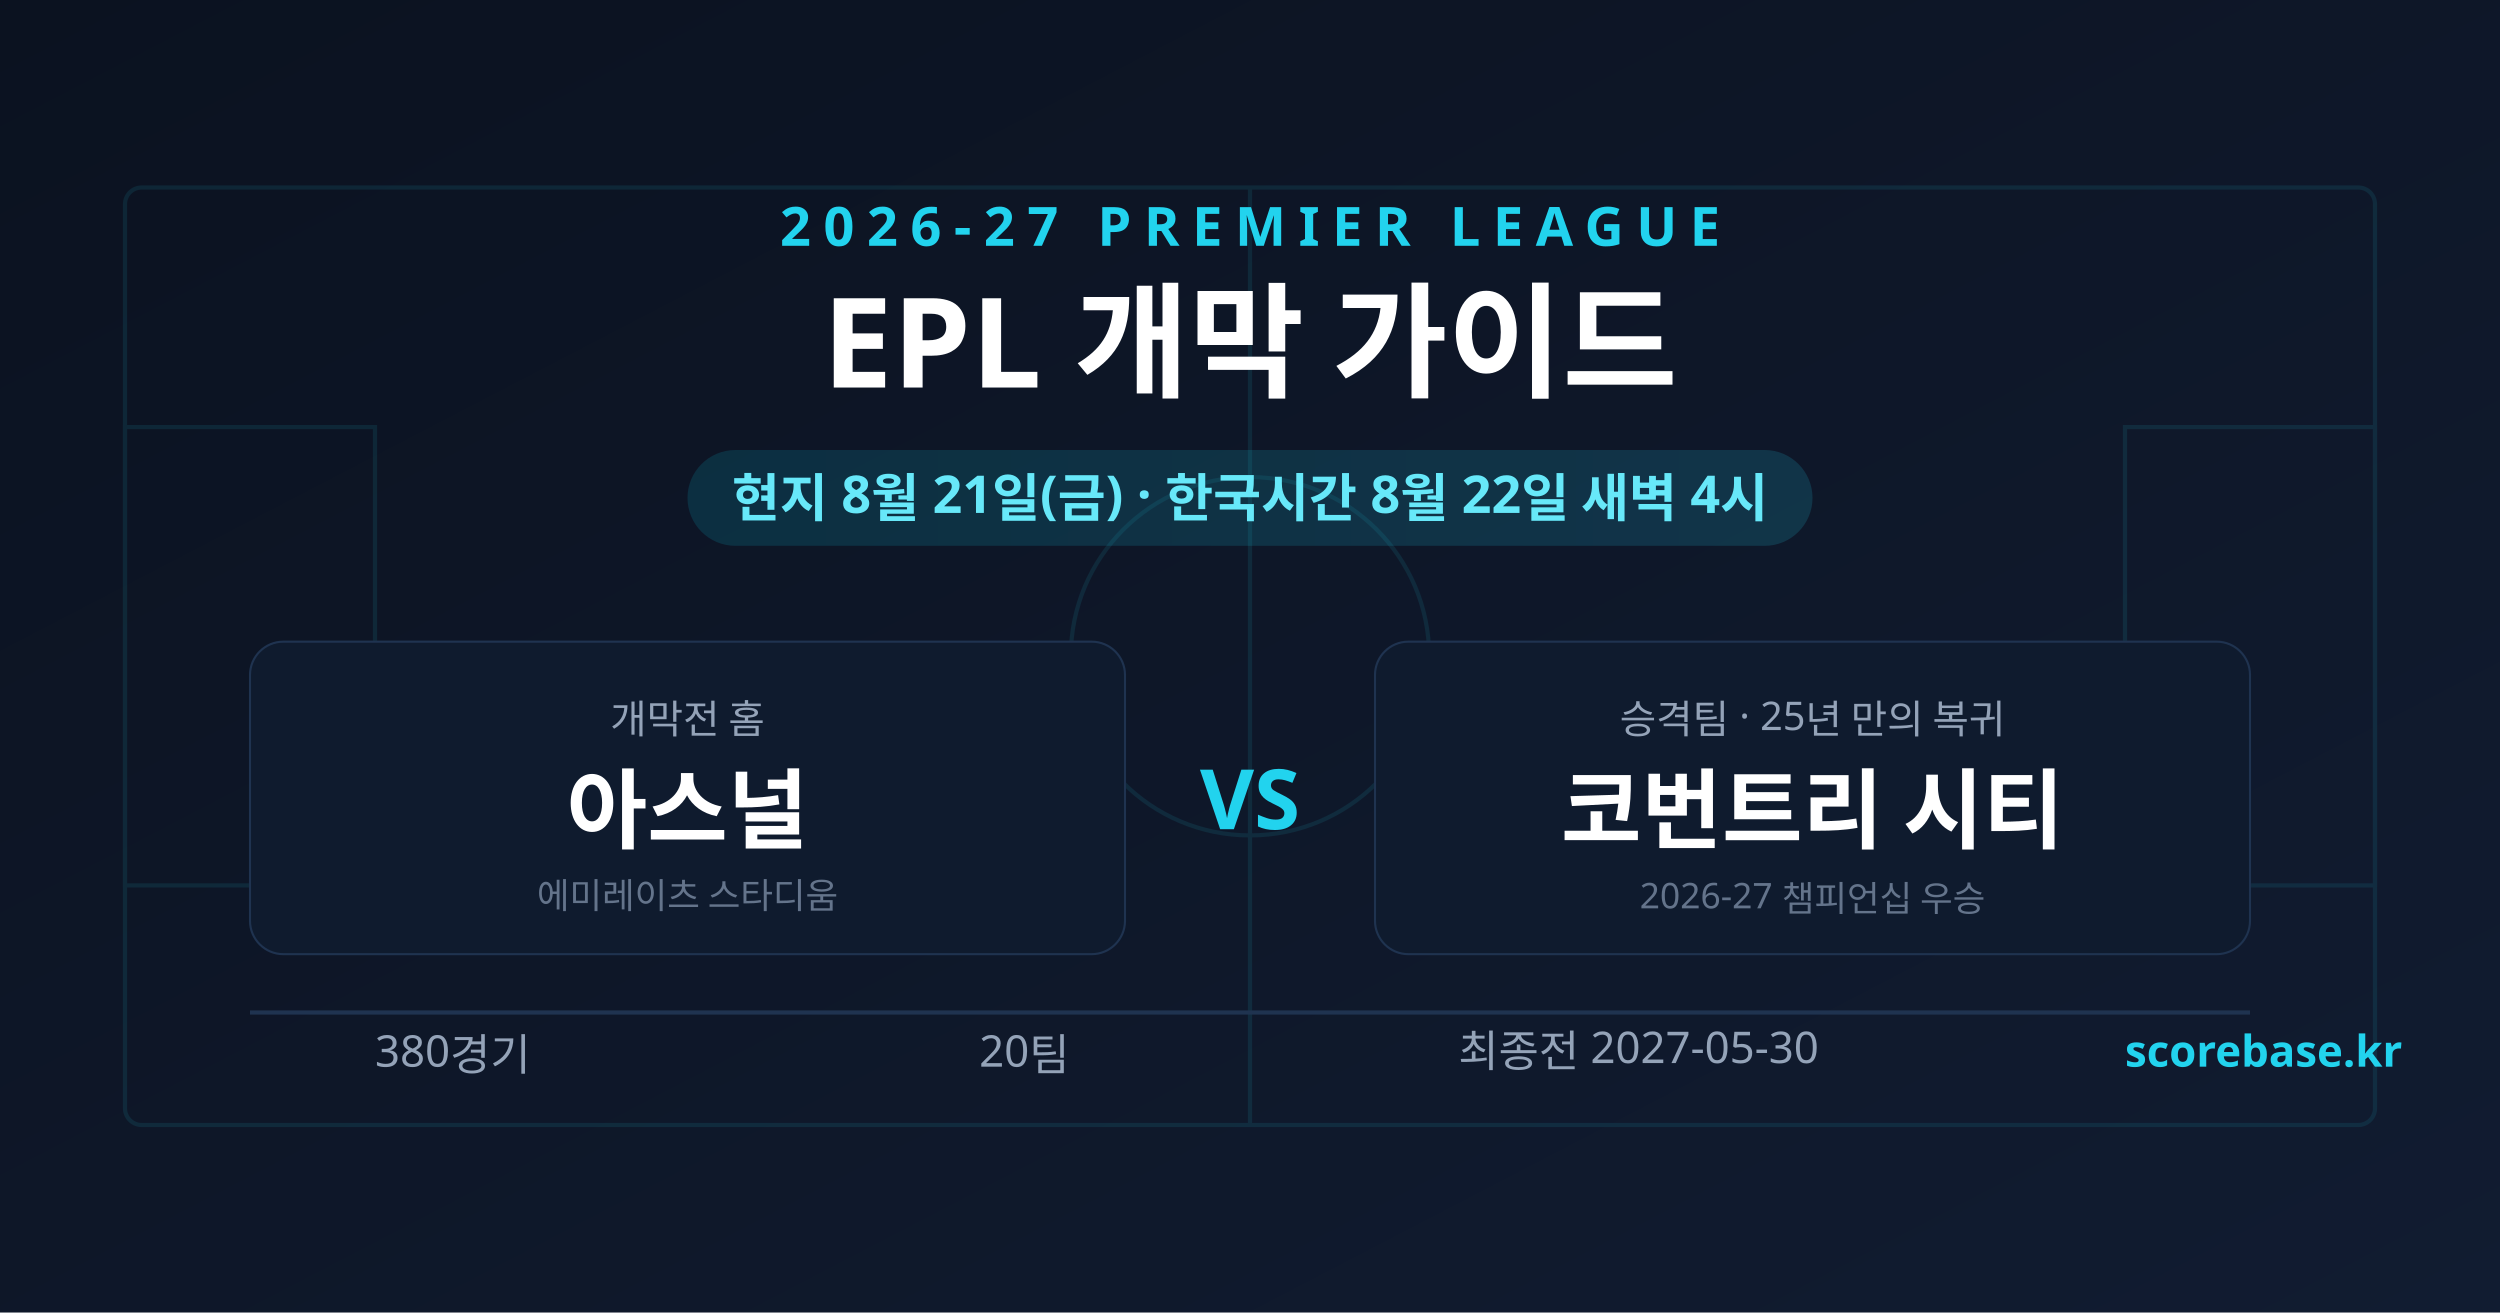
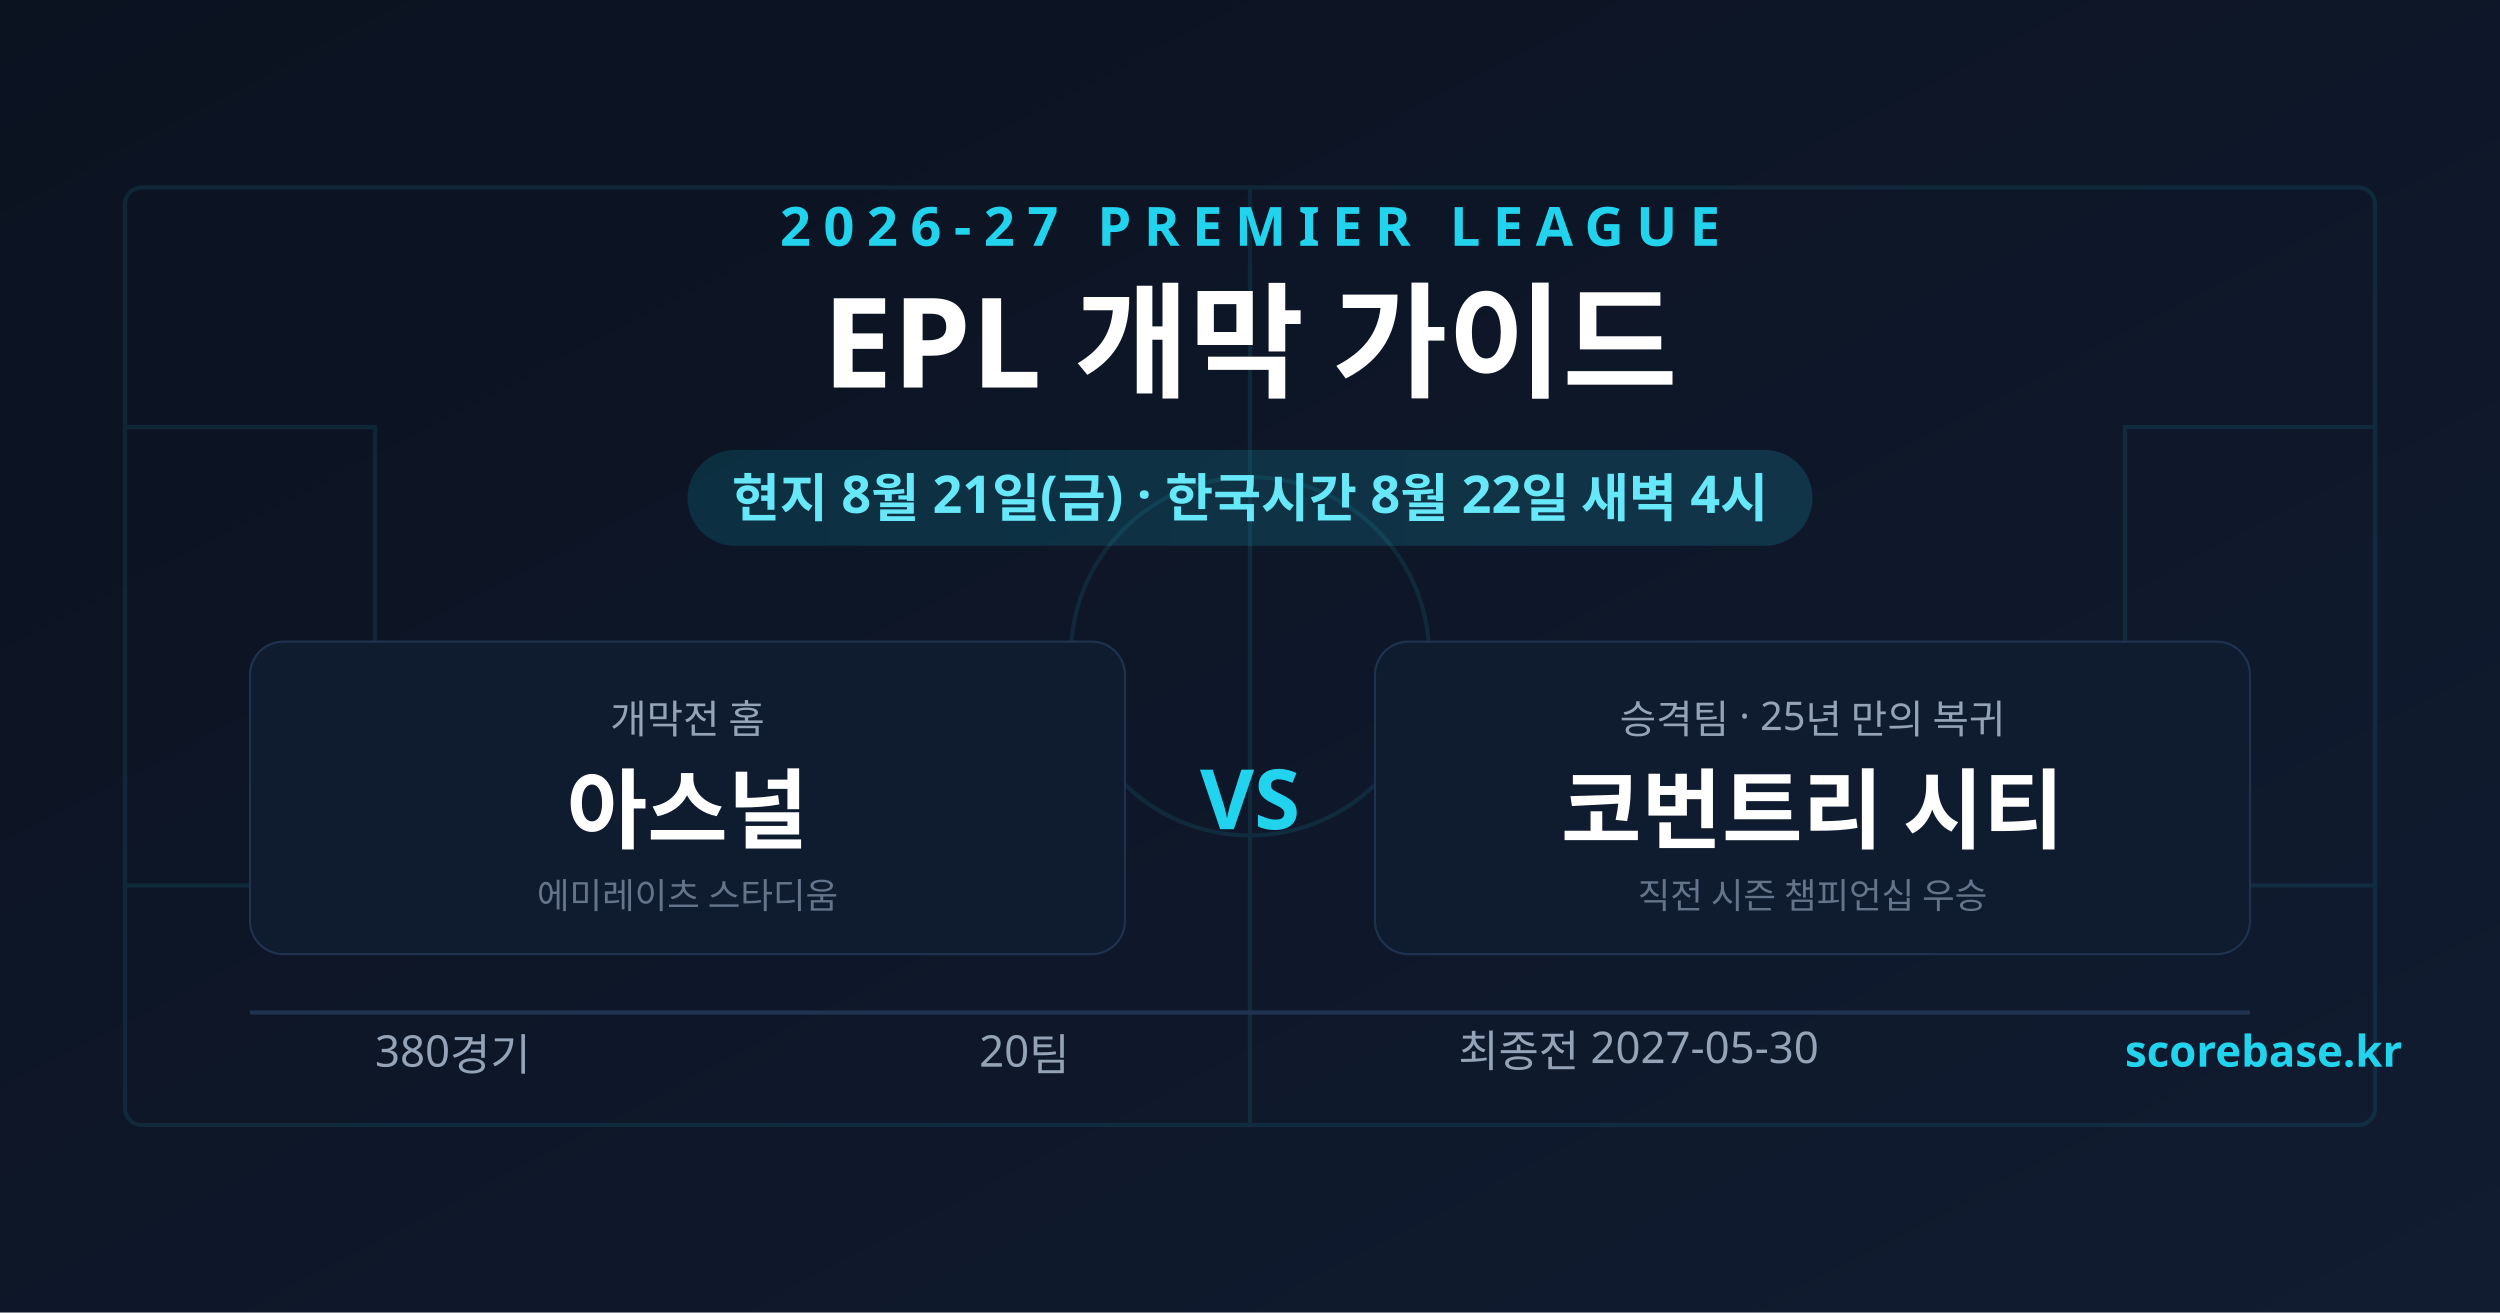
<svg xmlns="http://www.w3.org/2000/svg" viewBox="0 0 1200 630" width="1200" height="630" font-family="Apple SD Gothic Neo, Noto Sans KR, sans-serif">
  <defs>
    <linearGradient id="bg" x1="0" y1="0" x2="1" y2="1">
      <stop offset="0" stop-color="#0b1220" />
      <stop offset="1" stop-color="#111c31" />
    </linearGradient>
    <linearGradient id="cy" x1="0" y1="0" x2="1" y2="0">
      <stop offset="0" stop-color="#06b6d4" />
      <stop offset="1" stop-color="#22d3ee" />
    </linearGradient>
  </defs>
  <rect width="1200" height="630" fill="url(#bg)" />
  <g opacity="0.10" stroke="#22d3ee" stroke-width="2" fill="none">
    <rect x="60" y="90" width="1080" height="450" rx="8" />
    <line x1="600" y1="90" x2="600" y2="540" />
    <circle cx="600" cy="315" r="86" />
    <rect x="60" y="205" width="120" height="220" />
    <rect x="1020" y="205" width="120" height="220" />
  </g>
  <text x="600" y="118" text-anchor="middle" fill="#22d3ee" font-size="26" font-weight="700" letter-spacing="6">2026-27 PREMIER LEAGUE</text>
  <text x="600" y="186" text-anchor="middle" fill="#ffffff" font-size="60" font-weight="800">EPL 개막 가이드</text>
  <rect x="330" y="216" width="540" height="46" rx="23" fill="url(#cy)" opacity="0.16" />
  <text x="600" y="248" text-anchor="middle" fill="#67e8f9" font-size="25" font-weight="700">현지 8월 21일(금) · 한국시간 8월 22일 새벽 4시</text>
  <g>
    <rect x="120" y="308" width="420" height="150" rx="16" fill="#0f1b2e" stroke="#1f3350" />
    <text x="330" y="352" text-anchor="middle" fill="#94a3b8" font-size="19">개막전 홈</text>
    <text x="330" y="404" text-anchor="middle" fill="#ffffff" font-size="42" font-weight="800">아스널</text>
    <text x="330" y="436" text-anchor="middle" fill="#64748b" font-size="17">에미레이츠 스타디움</text>
  </g>
  <text x="600" y="398" text-anchor="middle" fill="#22d3ee" font-size="40" font-weight="800">VS</text>
  <g>
    <rect x="660" y="308" width="420" height="150" rx="16" fill="#0f1b2e" stroke="#1f3350" />
    <text x="870" y="352" text-anchor="middle" fill="#94a3b8" font-size="19">승격팀 · 25년 만의 복귀</text>
    <text x="870" y="404" text-anchor="middle" fill="#ffffff" font-size="42" font-weight="800">코번트리 시티</text>
-     <text x="870" y="436" text-anchor="middle" fill="#64748b" font-size="17">2026-27 챔피언십 우승</text>
+     <text x="870" y="436" text-anchor="middle" fill="#64748b" font-size="17">직전 시즌 챔피언십 우승</text>
  </g>
  <g fill="#94a3b8" font-size="21">
    <text x="180" y="512">380경기</text>
    <text x="470" y="512">20팀</text>
    <text x="700" y="512">최종전 2027-05-30</text>
    <text x="1020" y="512" fill="#22d3ee" font-weight="700">scorebase.kr</text>
  </g>
  <line x1="120" y1="486" x2="1080" y2="486" stroke="#1f3350" stroke-width="2" />
</svg>
